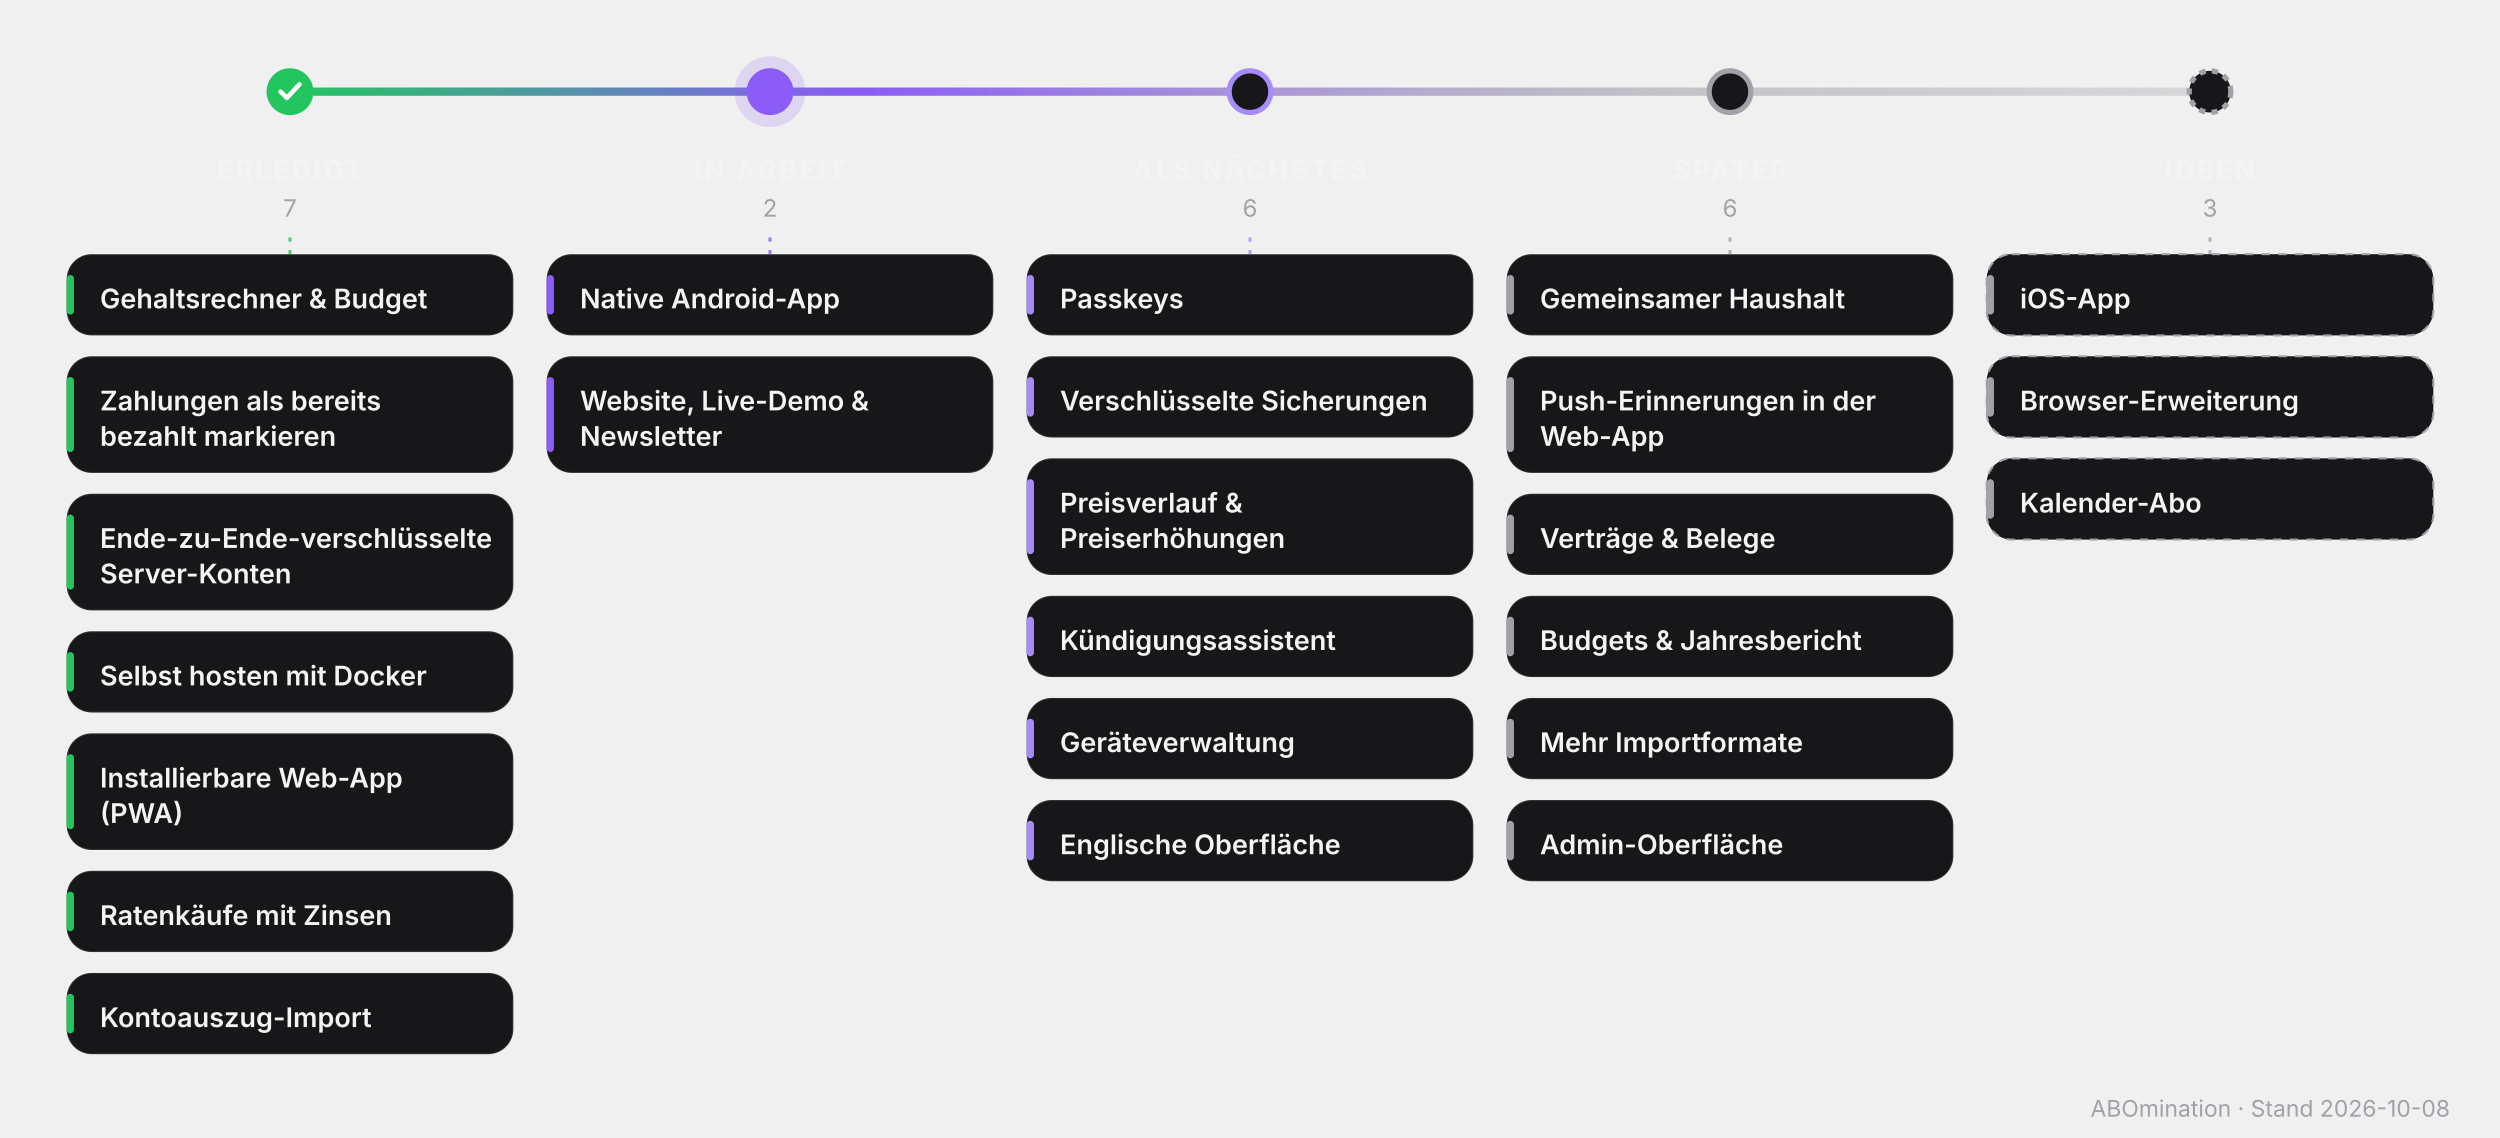
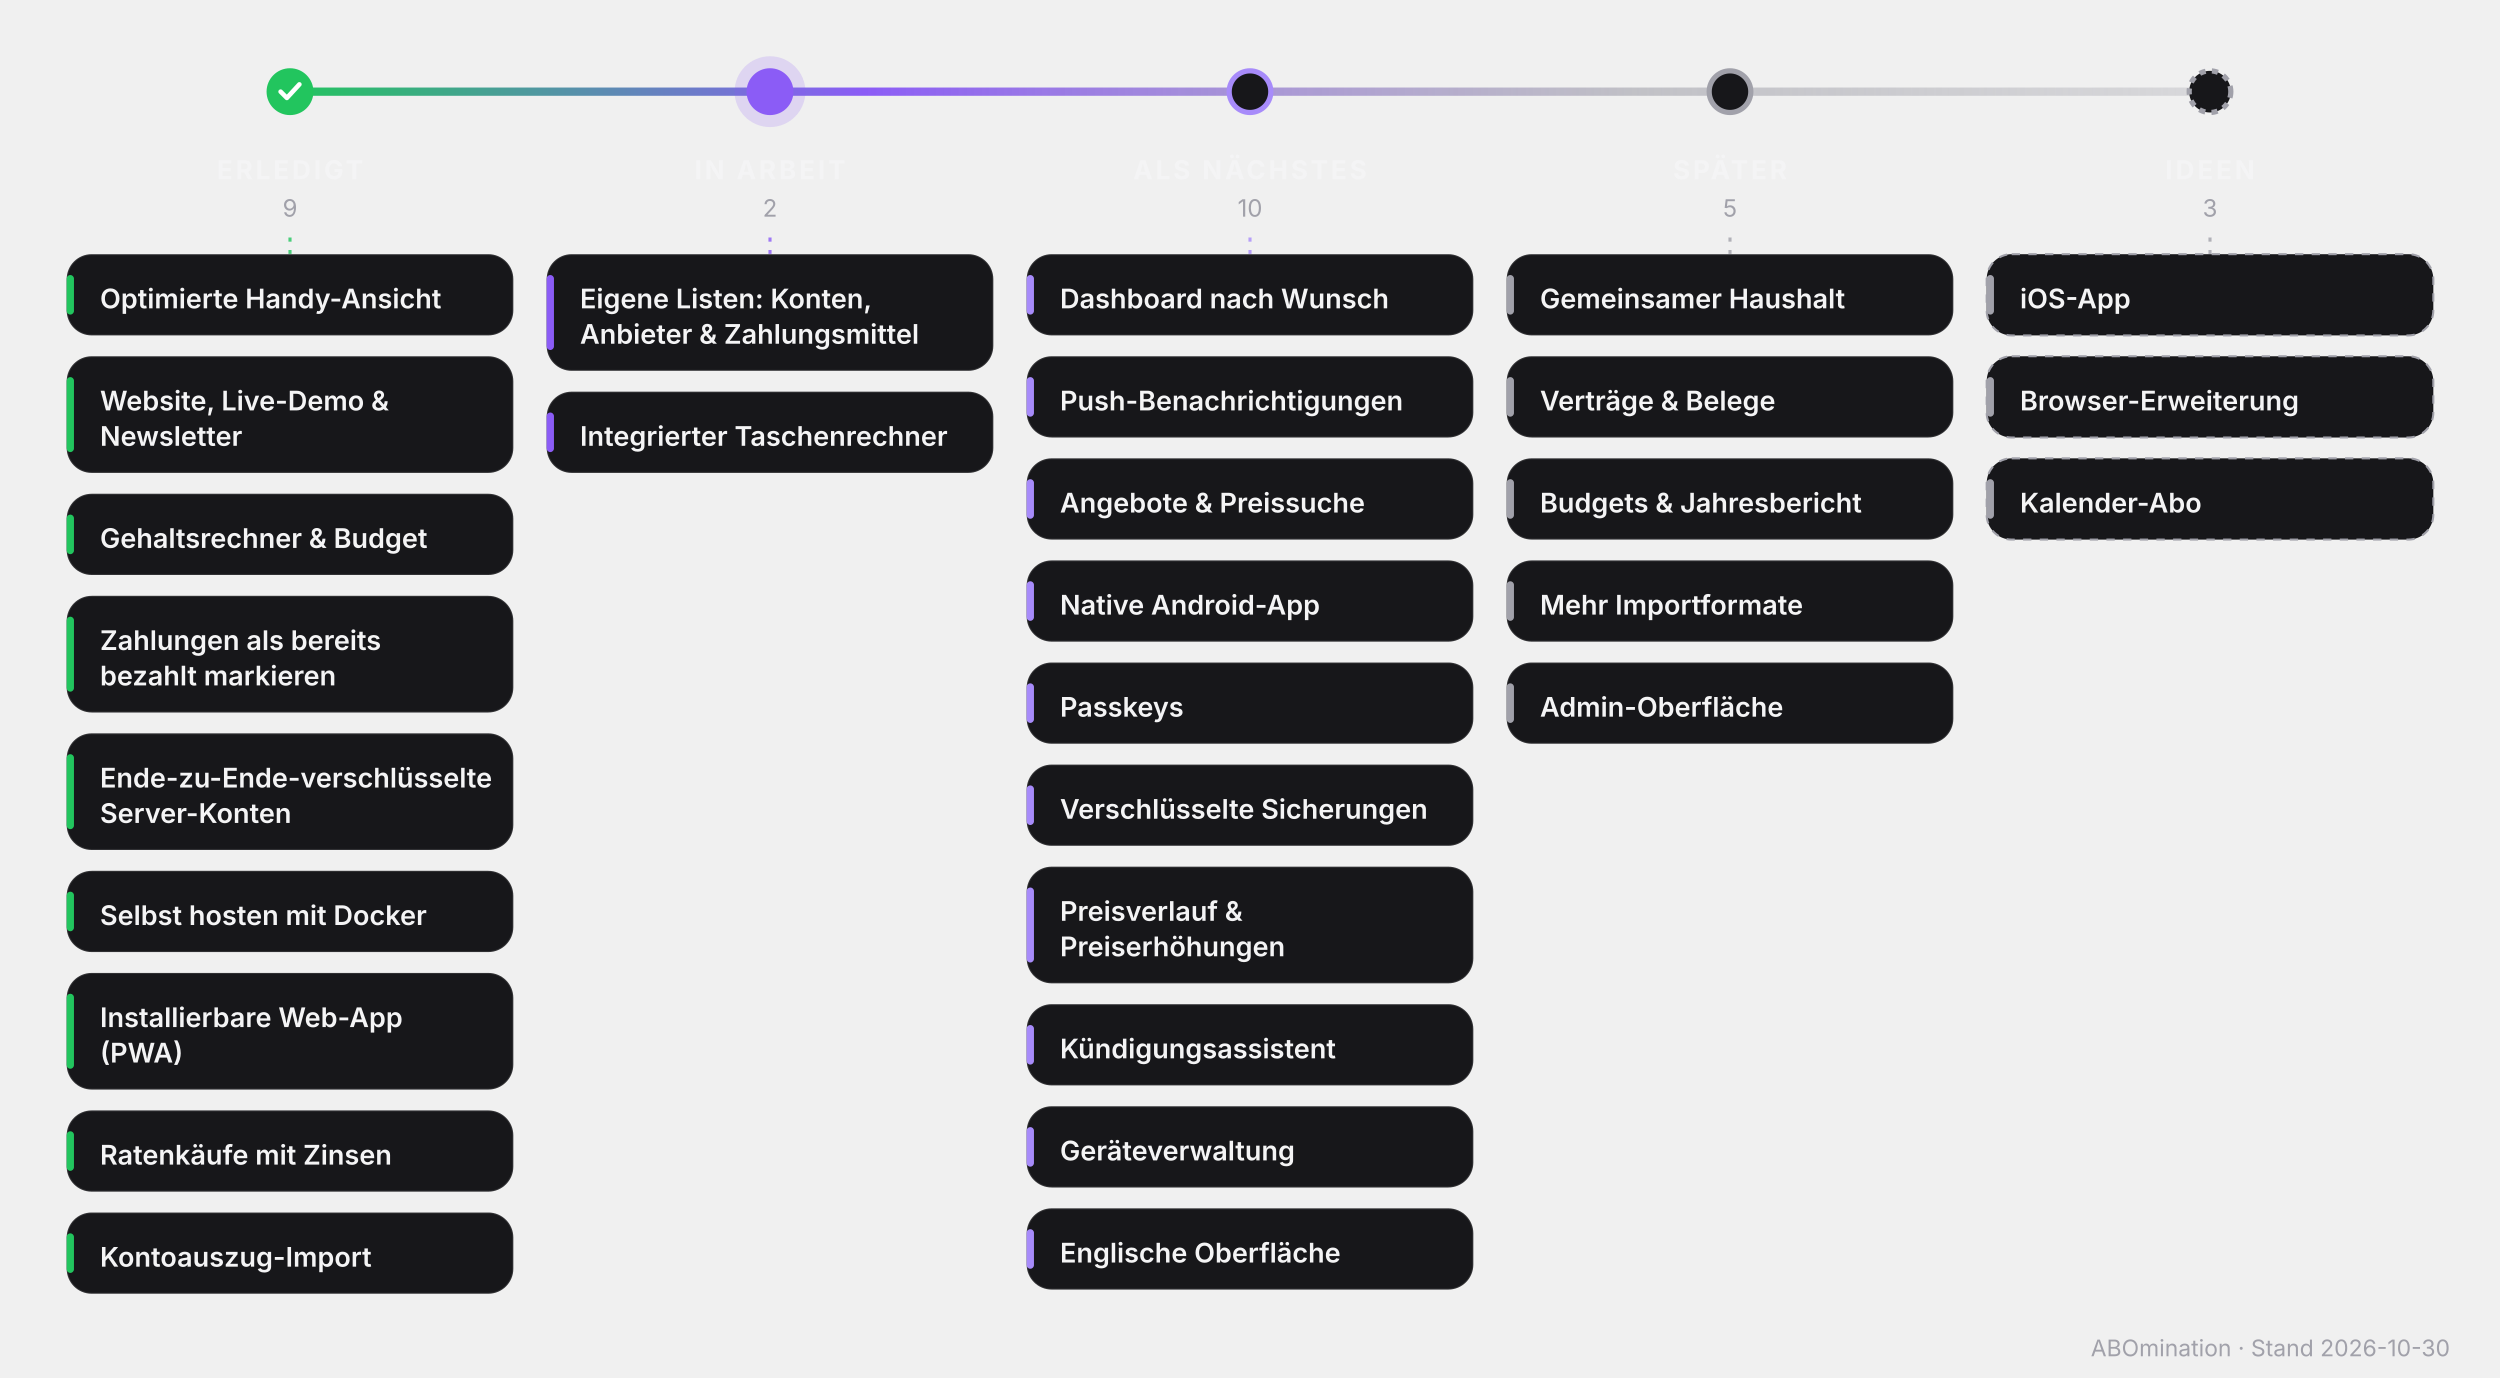
- <svg xmlns="http://www.w3.org/2000/svg" width="1200" height="546" viewBox="0 0 1200 546" role="img" aria-label="Roadmap-Übersicht">
+ <svg xmlns="http://www.w3.org/2000/svg" width="1200" height="661" viewBox="0 0 1200 661" role="img" aria-label="Roadmap-Übersicht">
  <defs>
    <linearGradient id="track" x1="0" x2="1">
      <stop offset="0" stop-color="#22c55e" />
      <stop offset="0.3" stop-color="#8b5cf6" />
      <stop offset="0.7" stop-color="#a1a1aa" stop-opacity="0.6" />
      <stop offset="1" stop-color="#a1a1aa" stop-opacity="0.3" />
    </linearGradient>
  </defs>
  <rect x="139.2" y="42" width="921.6" height="4" rx="2" fill="url(#track)" />
  <circle cx="139.2" cy="44" r="10" fill="#22c55e" stroke="#22c55e" stroke-width="2.5" />
  <path d="M134.7 44 l3 3 l6 -6.5" fill="none" stroke="#fff" stroke-width="2.2" stroke-linecap="round" stroke-linejoin="round" />
  <text x="139.2" y="86" text-anchor="middle" font-family="Inter, 'Segoe UI', system-ui, -apple-system, Helvetica, Arial, sans-serif" font-size="12.5" font-weight="700" letter-spacing="1.4" fill="#f4f4f5">ERLEDIGT</text>
-   <text x="139.2" y="104" text-anchor="middle" font-family="Inter, 'Segoe UI', system-ui, -apple-system, Helvetica, Arial, sans-serif" font-size="11.5" fill="#a1a1aa">7</text>
+   <text x="139.2" y="104" text-anchor="middle" font-family="Inter, 'Segoe UI', system-ui, -apple-system, Helvetica, Arial, sans-serif" font-size="11.5" fill="#a1a1aa">9</text>
  <line x1="139.2" y1="114" x2="139.2" y2="122" stroke="#22c55e" stroke-width="1.5" stroke-dasharray="2 4" stroke-opacity="0.8" />
  <g>
    <rect x="32" y="122" width="214.4" height="39" rx="12" fill="#17171a" stroke="rgba(244,244,245,0.12)" />
    <rect x="32" y="132" width="3.5" height="19" rx="1.75" fill="#22c55e" />
-     <text x="48" y="148" font-family="Inter, 'Segoe UI', system-ui, -apple-system, Helvetica, Arial, sans-serif" font-size="13" font-weight="600" fill="#f4f4f5">Gehaltsrechner &amp; Budget</text>
+     <text x="48" y="148" font-family="Inter, 'Segoe UI', system-ui, -apple-system, Helvetica, Arial, sans-serif" font-size="13" font-weight="600" fill="#f4f4f5">Optimierte Handy-Ansicht</text>
  </g>
  <g>
    <rect x="32" y="171" width="214.4" height="56" rx="12" fill="#17171a" stroke="rgba(244,244,245,0.12)" />
    <rect x="32" y="181" width="3.5" height="36" rx="1.75" fill="#22c55e" />
-     <text x="48" y="197" font-family="Inter, 'Segoe UI', system-ui, -apple-system, Helvetica, Arial, sans-serif" font-size="13" font-weight="600" fill="#f4f4f5">Zahlungen als bereits</text>
-     <text x="48" y="214" font-family="Inter, 'Segoe UI', system-ui, -apple-system, Helvetica, Arial, sans-serif" font-size="13" font-weight="600" fill="#f4f4f5">bezahlt markieren</text>
+     <text x="48" y="197" font-family="Inter, 'Segoe UI', system-ui, -apple-system, Helvetica, Arial, sans-serif" font-size="13" font-weight="600" fill="#f4f4f5">Website, Live-Demo &amp;</text>
+     <text x="48" y="214" font-family="Inter, 'Segoe UI', system-ui, -apple-system, Helvetica, Arial, sans-serif" font-size="13" font-weight="600" fill="#f4f4f5">Newsletter</text>
  </g>
  <g>
-     <rect x="32" y="237" width="214.4" height="56" rx="12" fill="#17171a" stroke="rgba(244,244,245,0.12)" />
-     <rect x="32" y="247" width="3.5" height="36" rx="1.75" fill="#22c55e" />
-     <text x="48" y="263" font-family="Inter, 'Segoe UI', system-ui, -apple-system, Helvetica, Arial, sans-serif" font-size="13" font-weight="600" fill="#f4f4f5">Ende-zu-Ende-verschlüsselte</text>
-     <text x="48" y="280" font-family="Inter, 'Segoe UI', system-ui, -apple-system, Helvetica, Arial, sans-serif" font-size="13" font-weight="600" fill="#f4f4f5">Server-Konten</text>
+     <rect x="32" y="237" width="214.4" height="39" rx="12" fill="#17171a" stroke="rgba(244,244,245,0.12)" />
+     <rect x="32" y="247" width="3.5" height="19" rx="1.75" fill="#22c55e" />
+     <text x="48" y="263" font-family="Inter, 'Segoe UI', system-ui, -apple-system, Helvetica, Arial, sans-serif" font-size="13" font-weight="600" fill="#f4f4f5">Gehaltsrechner &amp; Budget</text>
  </g>
  <g>
-     <rect x="32" y="303" width="214.4" height="39" rx="12" fill="#17171a" stroke="rgba(244,244,245,0.12)" />
-     <rect x="32" y="313" width="3.5" height="19" rx="1.75" fill="#22c55e" />
-     <text x="48" y="329" font-family="Inter, 'Segoe UI', system-ui, -apple-system, Helvetica, Arial, sans-serif" font-size="13" font-weight="600" fill="#f4f4f5">Selbst hosten mit Docker</text>
+     <rect x="32" y="286" width="214.4" height="56" rx="12" fill="#17171a" stroke="rgba(244,244,245,0.12)" />
+     <rect x="32" y="296" width="3.5" height="36" rx="1.75" fill="#22c55e" />
+     <text x="48" y="312" font-family="Inter, 'Segoe UI', system-ui, -apple-system, Helvetica, Arial, sans-serif" font-size="13" font-weight="600" fill="#f4f4f5">Zahlungen als bereits</text>
+     <text x="48" y="329" font-family="Inter, 'Segoe UI', system-ui, -apple-system, Helvetica, Arial, sans-serif" font-size="13" font-weight="600" fill="#f4f4f5">bezahlt markieren</text>
  </g>
  <g>
    <rect x="32" y="352" width="214.4" height="56" rx="12" fill="#17171a" stroke="rgba(244,244,245,0.12)" />
    <rect x="32" y="362" width="3.5" height="36" rx="1.75" fill="#22c55e" />
-     <text x="48" y="378" font-family="Inter, 'Segoe UI', system-ui, -apple-system, Helvetica, Arial, sans-serif" font-size="13" font-weight="600" fill="#f4f4f5">Installierbare Web-App</text>
-     <text x="48" y="395" font-family="Inter, 'Segoe UI', system-ui, -apple-system, Helvetica, Arial, sans-serif" font-size="13" font-weight="600" fill="#f4f4f5">(PWA)</text>
+     <text x="48" y="378" font-family="Inter, 'Segoe UI', system-ui, -apple-system, Helvetica, Arial, sans-serif" font-size="13" font-weight="600" fill="#f4f4f5">Ende-zu-Ende-verschlüsselte</text>
+     <text x="48" y="395" font-family="Inter, 'Segoe UI', system-ui, -apple-system, Helvetica, Arial, sans-serif" font-size="13" font-weight="600" fill="#f4f4f5">Server-Konten</text>
  </g>
  <g>
    <rect x="32" y="418" width="214.4" height="39" rx="12" fill="#17171a" stroke="rgba(244,244,245,0.12)" />
    <rect x="32" y="428" width="3.5" height="19" rx="1.75" fill="#22c55e" />
-     <text x="48" y="444" font-family="Inter, 'Segoe UI', system-ui, -apple-system, Helvetica, Arial, sans-serif" font-size="13" font-weight="600" fill="#f4f4f5">Ratenkäufe mit Zinsen</text>
+     <text x="48" y="444" font-family="Inter, 'Segoe UI', system-ui, -apple-system, Helvetica, Arial, sans-serif" font-size="13" font-weight="600" fill="#f4f4f5">Selbst hosten mit Docker</text>
  </g>
  <g>
-     <rect x="32" y="467" width="214.4" height="39" rx="12" fill="#17171a" stroke="rgba(244,244,245,0.12)" />
-     <rect x="32" y="477" width="3.5" height="19" rx="1.75" fill="#22c55e" />
-     <text x="48" y="493" font-family="Inter, 'Segoe UI', system-ui, -apple-system, Helvetica, Arial, sans-serif" font-size="13" font-weight="600" fill="#f4f4f5">Kontoauszug-Import</text>
+     <rect x="32" y="467" width="214.4" height="56" rx="12" fill="#17171a" stroke="rgba(244,244,245,0.12)" />
+     <rect x="32" y="477" width="3.5" height="36" rx="1.75" fill="#22c55e" />
+     <text x="48" y="493" font-family="Inter, 'Segoe UI', system-ui, -apple-system, Helvetica, Arial, sans-serif" font-size="13" font-weight="600" fill="#f4f4f5">Installierbare Web-App</text>
+     <text x="48" y="510" font-family="Inter, 'Segoe UI', system-ui, -apple-system, Helvetica, Arial, sans-serif" font-size="13" font-weight="600" fill="#f4f4f5">(PWA)</text>
+   </g>
+   <g>
+     <rect x="32" y="533" width="214.4" height="39" rx="12" fill="#17171a" stroke="rgba(244,244,245,0.12)" />
+     <rect x="32" y="543" width="3.5" height="19" rx="1.75" fill="#22c55e" />
+     <text x="48" y="559" font-family="Inter, 'Segoe UI', system-ui, -apple-system, Helvetica, Arial, sans-serif" font-size="13" font-weight="600" fill="#f4f4f5">Ratenkäufe mit Zinsen</text>
+   </g>
+   <g>
+     <rect x="32" y="582" width="214.4" height="39" rx="12" fill="#17171a" stroke="rgba(244,244,245,0.12)" />
+     <rect x="32" y="592" width="3.5" height="19" rx="1.75" fill="#22c55e" />
+     <text x="48" y="608" font-family="Inter, 'Segoe UI', system-ui, -apple-system, Helvetica, Arial, sans-serif" font-size="13" font-weight="600" fill="#f4f4f5">Kontoauszug-Import</text>
  </g>
  <circle cx="369.6" cy="44" r="17" fill="#8b5cf6" fill-opacity="0.18" />
  <circle cx="369.6" cy="44" r="10" fill="#8b5cf6" stroke="#8b5cf6" stroke-width="2.5" />
  <text x="369.6" y="86" text-anchor="middle" font-family="Inter, 'Segoe UI', system-ui, -apple-system, Helvetica, Arial, sans-serif" font-size="12.5" font-weight="700" letter-spacing="1.4" fill="#f4f4f5">IN ARBEIT</text>
  <text x="369.6" y="104" text-anchor="middle" font-family="Inter, 'Segoe UI', system-ui, -apple-system, Helvetica, Arial, sans-serif" font-size="11.5" fill="#a1a1aa">2</text>
  <line x1="369.6" y1="114" x2="369.6" y2="122" stroke="#8b5cf6" stroke-width="1.5" stroke-dasharray="2 4" stroke-opacity="0.8" />
  <g>
-     <rect x="262.4" y="122" width="214.4" height="39" rx="12" fill="#17171a" stroke="rgba(244,244,245,0.12)" />
-     <rect x="262.4" y="132" width="3.5" height="19" rx="1.75" fill="#8b5cf6" />
-     <text x="278.4" y="148" font-family="Inter, 'Segoe UI', system-ui, -apple-system, Helvetica, Arial, sans-serif" font-size="13" font-weight="600" fill="#f4f4f5">Native Android-App</text>
+     <rect x="262.4" y="122" width="214.4" height="56" rx="12" fill="#17171a" stroke="rgba(244,244,245,0.12)" />
+     <rect x="262.4" y="132" width="3.5" height="36" rx="1.75" fill="#8b5cf6" />
+     <text x="278.4" y="148" font-family="Inter, 'Segoe UI', system-ui, -apple-system, Helvetica, Arial, sans-serif" font-size="13" font-weight="600" fill="#f4f4f5">Eigene Listen: Konten,</text>
+     <text x="278.4" y="165" font-family="Inter, 'Segoe UI', system-ui, -apple-system, Helvetica, Arial, sans-serif" font-size="13" font-weight="600" fill="#f4f4f5">Anbieter &amp; Zahlungsmittel</text>
  </g>
  <g>
-     <rect x="262.4" y="171" width="214.4" height="56" rx="12" fill="#17171a" stroke="rgba(244,244,245,0.12)" />
-     <rect x="262.4" y="181" width="3.5" height="36" rx="1.75" fill="#8b5cf6" />
-     <text x="278.4" y="197" font-family="Inter, 'Segoe UI', system-ui, -apple-system, Helvetica, Arial, sans-serif" font-size="13" font-weight="600" fill="#f4f4f5">Website, Live-Demo &amp;</text>
-     <text x="278.4" y="214" font-family="Inter, 'Segoe UI', system-ui, -apple-system, Helvetica, Arial, sans-serif" font-size="13" font-weight="600" fill="#f4f4f5">Newsletter</text>
+     <rect x="262.4" y="188" width="214.4" height="39" rx="12" fill="#17171a" stroke="rgba(244,244,245,0.12)" />
+     <rect x="262.4" y="198" width="3.5" height="19" rx="1.75" fill="#8b5cf6" />
+     <text x="278.4" y="214" font-family="Inter, 'Segoe UI', system-ui, -apple-system, Helvetica, Arial, sans-serif" font-size="13" font-weight="600" fill="#f4f4f5">Integrierter Taschenrechner</text>
  </g>
  <circle cx="600" cy="44" r="10" fill="#17171a" stroke="#a78bfa" stroke-width="2.5" />
  <text x="600" y="86" text-anchor="middle" font-family="Inter, 'Segoe UI', system-ui, -apple-system, Helvetica, Arial, sans-serif" font-size="12.5" font-weight="700" letter-spacing="1.4" fill="#f4f4f5">ALS NÄCHSTES</text>
-   <text x="600" y="104" text-anchor="middle" font-family="Inter, 'Segoe UI', system-ui, -apple-system, Helvetica, Arial, sans-serif" font-size="11.5" fill="#a1a1aa">6</text>
+   <text x="600" y="104" text-anchor="middle" font-family="Inter, 'Segoe UI', system-ui, -apple-system, Helvetica, Arial, sans-serif" font-size="11.5" fill="#a1a1aa">10</text>
  <line x1="600" y1="114" x2="600" y2="122" stroke="#a78bfa" stroke-width="1.5" stroke-dasharray="2 4" stroke-opacity="0.8" />
  <g>
    <rect x="492.8" y="122" width="214.4" height="39" rx="12" fill="#17171a" stroke="rgba(244,244,245,0.12)" />
    <rect x="492.8" y="132" width="3.5" height="19" rx="1.75" fill="#a78bfa" />
-     <text x="508.8" y="148" font-family="Inter, 'Segoe UI', system-ui, -apple-system, Helvetica, Arial, sans-serif" font-size="13" font-weight="600" fill="#f4f4f5">Passkeys</text>
+     <text x="508.8" y="148" font-family="Inter, 'Segoe UI', system-ui, -apple-system, Helvetica, Arial, sans-serif" font-size="13" font-weight="600" fill="#f4f4f5">Dashboard nach Wunsch</text>
  </g>
  <g>
    <rect x="492.8" y="171" width="214.4" height="39" rx="12" fill="#17171a" stroke="rgba(244,244,245,0.12)" />
    <rect x="492.8" y="181" width="3.5" height="19" rx="1.75" fill="#a78bfa" />
-     <text x="508.8" y="197" font-family="Inter, 'Segoe UI', system-ui, -apple-system, Helvetica, Arial, sans-serif" font-size="13" font-weight="600" fill="#f4f4f5">Verschlüsselte Sicherungen</text>
+     <text x="508.8" y="197" font-family="Inter, 'Segoe UI', system-ui, -apple-system, Helvetica, Arial, sans-serif" font-size="13" font-weight="600" fill="#f4f4f5">Push-Benachrichtigungen</text>
  </g>
  <g>
-     <rect x="492.8" y="220" width="214.4" height="56" rx="12" fill="#17171a" stroke="rgba(244,244,245,0.12)" />
-     <rect x="492.8" y="230" width="3.5" height="36" rx="1.75" fill="#a78bfa" />
-     <text x="508.8" y="246" font-family="Inter, 'Segoe UI', system-ui, -apple-system, Helvetica, Arial, sans-serif" font-size="13" font-weight="600" fill="#f4f4f5">Preisverlauf &amp;</text>
-     <text x="508.8" y="263" font-family="Inter, 'Segoe UI', system-ui, -apple-system, Helvetica, Arial, sans-serif" font-size="13" font-weight="600" fill="#f4f4f5">Preiserhöhungen</text>
+     <rect x="492.8" y="220" width="214.4" height="39" rx="12" fill="#17171a" stroke="rgba(244,244,245,0.12)" />
+     <rect x="492.8" y="230" width="3.5" height="19" rx="1.75" fill="#a78bfa" />
+     <text x="508.8" y="246" font-family="Inter, 'Segoe UI', system-ui, -apple-system, Helvetica, Arial, sans-serif" font-size="13" font-weight="600" fill="#f4f4f5">Angebote &amp; Preissuche</text>
  </g>
  <g>
-     <rect x="492.8" y="286" width="214.4" height="39" rx="12" fill="#17171a" stroke="rgba(244,244,245,0.12)" />
-     <rect x="492.8" y="296" width="3.5" height="19" rx="1.75" fill="#a78bfa" />
-     <text x="508.8" y="312" font-family="Inter, 'Segoe UI', system-ui, -apple-system, Helvetica, Arial, sans-serif" font-size="13" font-weight="600" fill="#f4f4f5">Kündigungsassistent</text>
+     <rect x="492.8" y="269" width="214.4" height="39" rx="12" fill="#17171a" stroke="rgba(244,244,245,0.12)" />
+     <rect x="492.8" y="279" width="3.5" height="19" rx="1.75" fill="#a78bfa" />
+     <text x="508.8" y="295" font-family="Inter, 'Segoe UI', system-ui, -apple-system, Helvetica, Arial, sans-serif" font-size="13" font-weight="600" fill="#f4f4f5">Native Android-App</text>
  </g>
  <g>
-     <rect x="492.8" y="335" width="214.4" height="39" rx="12" fill="#17171a" stroke="rgba(244,244,245,0.12)" />
-     <rect x="492.8" y="345" width="3.5" height="19" rx="1.75" fill="#a78bfa" />
-     <text x="508.8" y="361" font-family="Inter, 'Segoe UI', system-ui, -apple-system, Helvetica, Arial, sans-serif" font-size="13" font-weight="600" fill="#f4f4f5">Geräteverwaltung</text>
+     <rect x="492.8" y="318" width="214.4" height="39" rx="12" fill="#17171a" stroke="rgba(244,244,245,0.12)" />
+     <rect x="492.8" y="328" width="3.5" height="19" rx="1.75" fill="#a78bfa" />
+     <text x="508.8" y="344" font-family="Inter, 'Segoe UI', system-ui, -apple-system, Helvetica, Arial, sans-serif" font-size="13" font-weight="600" fill="#f4f4f5">Passkeys</text>
  </g>
  <g>
-     <rect x="492.8" y="384" width="214.4" height="39" rx="12" fill="#17171a" stroke="rgba(244,244,245,0.12)" />
-     <rect x="492.8" y="394" width="3.5" height="19" rx="1.75" fill="#a78bfa" />
-     <text x="508.8" y="410" font-family="Inter, 'Segoe UI', system-ui, -apple-system, Helvetica, Arial, sans-serif" font-size="13" font-weight="600" fill="#f4f4f5">Englische Oberfläche</text>
+     <rect x="492.8" y="367" width="214.4" height="39" rx="12" fill="#17171a" stroke="rgba(244,244,245,0.12)" />
+     <rect x="492.8" y="377" width="3.5" height="19" rx="1.75" fill="#a78bfa" />
+     <text x="508.8" y="393" font-family="Inter, 'Segoe UI', system-ui, -apple-system, Helvetica, Arial, sans-serif" font-size="13" font-weight="600" fill="#f4f4f5">Verschlüsselte Sicherungen</text>
+   </g>
+   <g>
+     <rect x="492.8" y="416" width="214.4" height="56" rx="12" fill="#17171a" stroke="rgba(244,244,245,0.12)" />
+     <rect x="492.8" y="426" width="3.5" height="36" rx="1.75" fill="#a78bfa" />
+     <text x="508.8" y="442" font-family="Inter, 'Segoe UI', system-ui, -apple-system, Helvetica, Arial, sans-serif" font-size="13" font-weight="600" fill="#f4f4f5">Preisverlauf &amp;</text>
+     <text x="508.8" y="459" font-family="Inter, 'Segoe UI', system-ui, -apple-system, Helvetica, Arial, sans-serif" font-size="13" font-weight="600" fill="#f4f4f5">Preiserhöhungen</text>
+   </g>
+   <g>
+     <rect x="492.8" y="482" width="214.4" height="39" rx="12" fill="#17171a" stroke="rgba(244,244,245,0.12)" />
+     <rect x="492.8" y="492" width="3.5" height="19" rx="1.75" fill="#a78bfa" />
+     <text x="508.8" y="508" font-family="Inter, 'Segoe UI', system-ui, -apple-system, Helvetica, Arial, sans-serif" font-size="13" font-weight="600" fill="#f4f4f5">Kündigungsassistent</text>
+   </g>
+   <g>
+     <rect x="492.8" y="531" width="214.4" height="39" rx="12" fill="#17171a" stroke="rgba(244,244,245,0.12)" />
+     <rect x="492.8" y="541" width="3.5" height="19" rx="1.75" fill="#a78bfa" />
+     <text x="508.8" y="557" font-family="Inter, 'Segoe UI', system-ui, -apple-system, Helvetica, Arial, sans-serif" font-size="13" font-weight="600" fill="#f4f4f5">Geräteverwaltung</text>
+   </g>
+   <g>
+     <rect x="492.8" y="580" width="214.4" height="39" rx="12" fill="#17171a" stroke="rgba(244,244,245,0.12)" />
+     <rect x="492.8" y="590" width="3.5" height="19" rx="1.75" fill="#a78bfa" />
+     <text x="508.8" y="606" font-family="Inter, 'Segoe UI', system-ui, -apple-system, Helvetica, Arial, sans-serif" font-size="13" font-weight="600" fill="#f4f4f5">Englische Oberfläche</text>
  </g>
  <circle cx="830.4" cy="44" r="10" fill="#17171a" stroke="#a1a1aa" stroke-width="2.5" />
  <text x="830.4" y="86" text-anchor="middle" font-family="Inter, 'Segoe UI', system-ui, -apple-system, Helvetica, Arial, sans-serif" font-size="12.5" font-weight="700" letter-spacing="1.4" fill="#f4f4f5">SPÄTER</text>
-   <text x="830.4" y="104" text-anchor="middle" font-family="Inter, 'Segoe UI', system-ui, -apple-system, Helvetica, Arial, sans-serif" font-size="11.5" fill="#a1a1aa">6</text>
+   <text x="830.4" y="104" text-anchor="middle" font-family="Inter, 'Segoe UI', system-ui, -apple-system, Helvetica, Arial, sans-serif" font-size="11.5" fill="#a1a1aa">5</text>
  <line x1="830.4" y1="114" x2="830.4" y2="122" stroke="#a1a1aa" stroke-width="1.5" stroke-dasharray="2 4" stroke-opacity="0.8" />
  <g>
    <rect x="723.2" y="122" width="214.4" height="39" rx="12" fill="#17171a" stroke="rgba(244,244,245,0.12)" />
    <rect x="723.2" y="132" width="3.5" height="19" rx="1.75" fill="#a1a1aa" />
    <text x="739.2" y="148" font-family="Inter, 'Segoe UI', system-ui, -apple-system, Helvetica, Arial, sans-serif" font-size="13" font-weight="600" fill="#f4f4f5">Gemeinsamer Haushalt</text>
  </g>
  <g>
-     <rect x="723.2" y="171" width="214.4" height="56" rx="12" fill="#17171a" stroke="rgba(244,244,245,0.12)" />
-     <rect x="723.2" y="181" width="3.5" height="36" rx="1.75" fill="#a1a1aa" />
-     <text x="739.2" y="197" font-family="Inter, 'Segoe UI', system-ui, -apple-system, Helvetica, Arial, sans-serif" font-size="13" font-weight="600" fill="#f4f4f5">Push-Erinnerungen in der</text>
-     <text x="739.2" y="214" font-family="Inter, 'Segoe UI', system-ui, -apple-system, Helvetica, Arial, sans-serif" font-size="13" font-weight="600" fill="#f4f4f5">Web-App</text>
+     <rect x="723.2" y="171" width="214.4" height="39" rx="12" fill="#17171a" stroke="rgba(244,244,245,0.12)" />
+     <rect x="723.2" y="181" width="3.5" height="19" rx="1.75" fill="#a1a1aa" />
+     <text x="739.2" y="197" font-family="Inter, 'Segoe UI', system-ui, -apple-system, Helvetica, Arial, sans-serif" font-size="13" font-weight="600" fill="#f4f4f5">Verträge &amp; Belege</text>
  </g>
  <g>
-     <rect x="723.2" y="237" width="214.4" height="39" rx="12" fill="#17171a" stroke="rgba(244,244,245,0.12)" />
-     <rect x="723.2" y="247" width="3.5" height="19" rx="1.75" fill="#a1a1aa" />
-     <text x="739.2" y="263" font-family="Inter, 'Segoe UI', system-ui, -apple-system, Helvetica, Arial, sans-serif" font-size="13" font-weight="600" fill="#f4f4f5">Verträge &amp; Belege</text>
+     <rect x="723.2" y="220" width="214.4" height="39" rx="12" fill="#17171a" stroke="rgba(244,244,245,0.12)" />
+     <rect x="723.2" y="230" width="3.5" height="19" rx="1.75" fill="#a1a1aa" />
+     <text x="739.2" y="246" font-family="Inter, 'Segoe UI', system-ui, -apple-system, Helvetica, Arial, sans-serif" font-size="13" font-weight="600" fill="#f4f4f5">Budgets &amp; Jahresbericht</text>
  </g>
  <g>
-     <rect x="723.2" y="286" width="214.4" height="39" rx="12" fill="#17171a" stroke="rgba(244,244,245,0.12)" />
-     <rect x="723.2" y="296" width="3.5" height="19" rx="1.75" fill="#a1a1aa" />
-     <text x="739.2" y="312" font-family="Inter, 'Segoe UI', system-ui, -apple-system, Helvetica, Arial, sans-serif" font-size="13" font-weight="600" fill="#f4f4f5">Budgets &amp; Jahresbericht</text>
+     <rect x="723.2" y="269" width="214.4" height="39" rx="12" fill="#17171a" stroke="rgba(244,244,245,0.12)" />
+     <rect x="723.2" y="279" width="3.5" height="19" rx="1.75" fill="#a1a1aa" />
+     <text x="739.2" y="295" font-family="Inter, 'Segoe UI', system-ui, -apple-system, Helvetica, Arial, sans-serif" font-size="13" font-weight="600" fill="#f4f4f5">Mehr Importformate</text>
  </g>
  <g>
-     <rect x="723.2" y="335" width="214.4" height="39" rx="12" fill="#17171a" stroke="rgba(244,244,245,0.12)" />
-     <rect x="723.2" y="345" width="3.5" height="19" rx="1.75" fill="#a1a1aa" />
-     <text x="739.2" y="361" font-family="Inter, 'Segoe UI', system-ui, -apple-system, Helvetica, Arial, sans-serif" font-size="13" font-weight="600" fill="#f4f4f5">Mehr Importformate</text>
-   </g>
-   <g>
-     <rect x="723.2" y="384" width="214.4" height="39" rx="12" fill="#17171a" stroke="rgba(244,244,245,0.12)" />
-     <rect x="723.2" y="394" width="3.5" height="19" rx="1.75" fill="#a1a1aa" />
-     <text x="739.2" y="410" font-family="Inter, 'Segoe UI', system-ui, -apple-system, Helvetica, Arial, sans-serif" font-size="13" font-weight="600" fill="#f4f4f5">Admin-Oberfläche</text>
+     <rect x="723.2" y="318" width="214.4" height="39" rx="12" fill="#17171a" stroke="rgba(244,244,245,0.12)" />
+     <rect x="723.2" y="328" width="3.5" height="19" rx="1.75" fill="#a1a1aa" />
+     <text x="739.2" y="344" font-family="Inter, 'Segoe UI', system-ui, -apple-system, Helvetica, Arial, sans-serif" font-size="13" font-weight="600" fill="#f4f4f5">Admin-Oberfläche</text>
  </g>
  <circle cx="1060.8" cy="44" r="10" fill="#17171a" stroke="#a1a1aa" stroke-width="2.5" stroke-dasharray="3 3" />
  <text x="1060.8" y="86" text-anchor="middle" font-family="Inter, 'Segoe UI', system-ui, -apple-system, Helvetica, Arial, sans-serif" font-size="12.5" font-weight="700" letter-spacing="1.4" fill="#f4f4f5">IDEEN</text>
  <text x="1060.8" y="104" text-anchor="middle" font-family="Inter, 'Segoe UI', system-ui, -apple-system, Helvetica, Arial, sans-serif" font-size="11.5" fill="#a1a1aa">3</text>
  <line x1="1060.8" y1="114" x2="1060.8" y2="122" stroke="#a1a1aa" stroke-width="1.5" stroke-dasharray="2 4" stroke-opacity="0.8" />
  <g>
    <rect x="953.6" y="122" width="214.4" height="39" rx="12" fill="#17171a" stroke="#a1a1aa" stroke-dasharray="4 4" />
    <rect x="953.6" y="132" width="3.5" height="19" rx="1.75" fill="#a1a1aa" />
    <text x="969.6" y="148" font-family="Inter, 'Segoe UI', system-ui, -apple-system, Helvetica, Arial, sans-serif" font-size="13" font-weight="600" fill="#f4f4f5">iOS-App</text>
  </g>
  <g>
    <rect x="953.6" y="171" width="214.4" height="39" rx="12" fill="#17171a" stroke="#a1a1aa" stroke-dasharray="4 4" />
    <rect x="953.6" y="181" width="3.5" height="19" rx="1.75" fill="#a1a1aa" />
    <text x="969.6" y="197" font-family="Inter, 'Segoe UI', system-ui, -apple-system, Helvetica, Arial, sans-serif" font-size="13" font-weight="600" fill="#f4f4f5">Browser-Erweiterung</text>
  </g>
  <g>
    <rect x="953.6" y="220" width="214.4" height="39" rx="12" fill="#17171a" stroke="#a1a1aa" stroke-dasharray="4 4" />
    <rect x="953.6" y="230" width="3.5" height="19" rx="1.75" fill="#a1a1aa" />
    <text x="969.6" y="246" font-family="Inter, 'Segoe UI', system-ui, -apple-system, Helvetica, Arial, sans-serif" font-size="13" font-weight="600" fill="#f4f4f5">Kalender-Abo</text>
  </g>
-   <text x="1176" y="536" text-anchor="end" font-family="Inter, 'Segoe UI', system-ui, -apple-system, Helvetica, Arial, sans-serif" font-size="11" fill="#a1a1aa">ABOmination · Stand 2026-10-08</text>
+   <text x="1176" y="651" text-anchor="end" font-family="Inter, 'Segoe UI', system-ui, -apple-system, Helvetica, Arial, sans-serif" font-size="11" fill="#a1a1aa">ABOmination · Stand 2026-10-30</text>
</svg>
